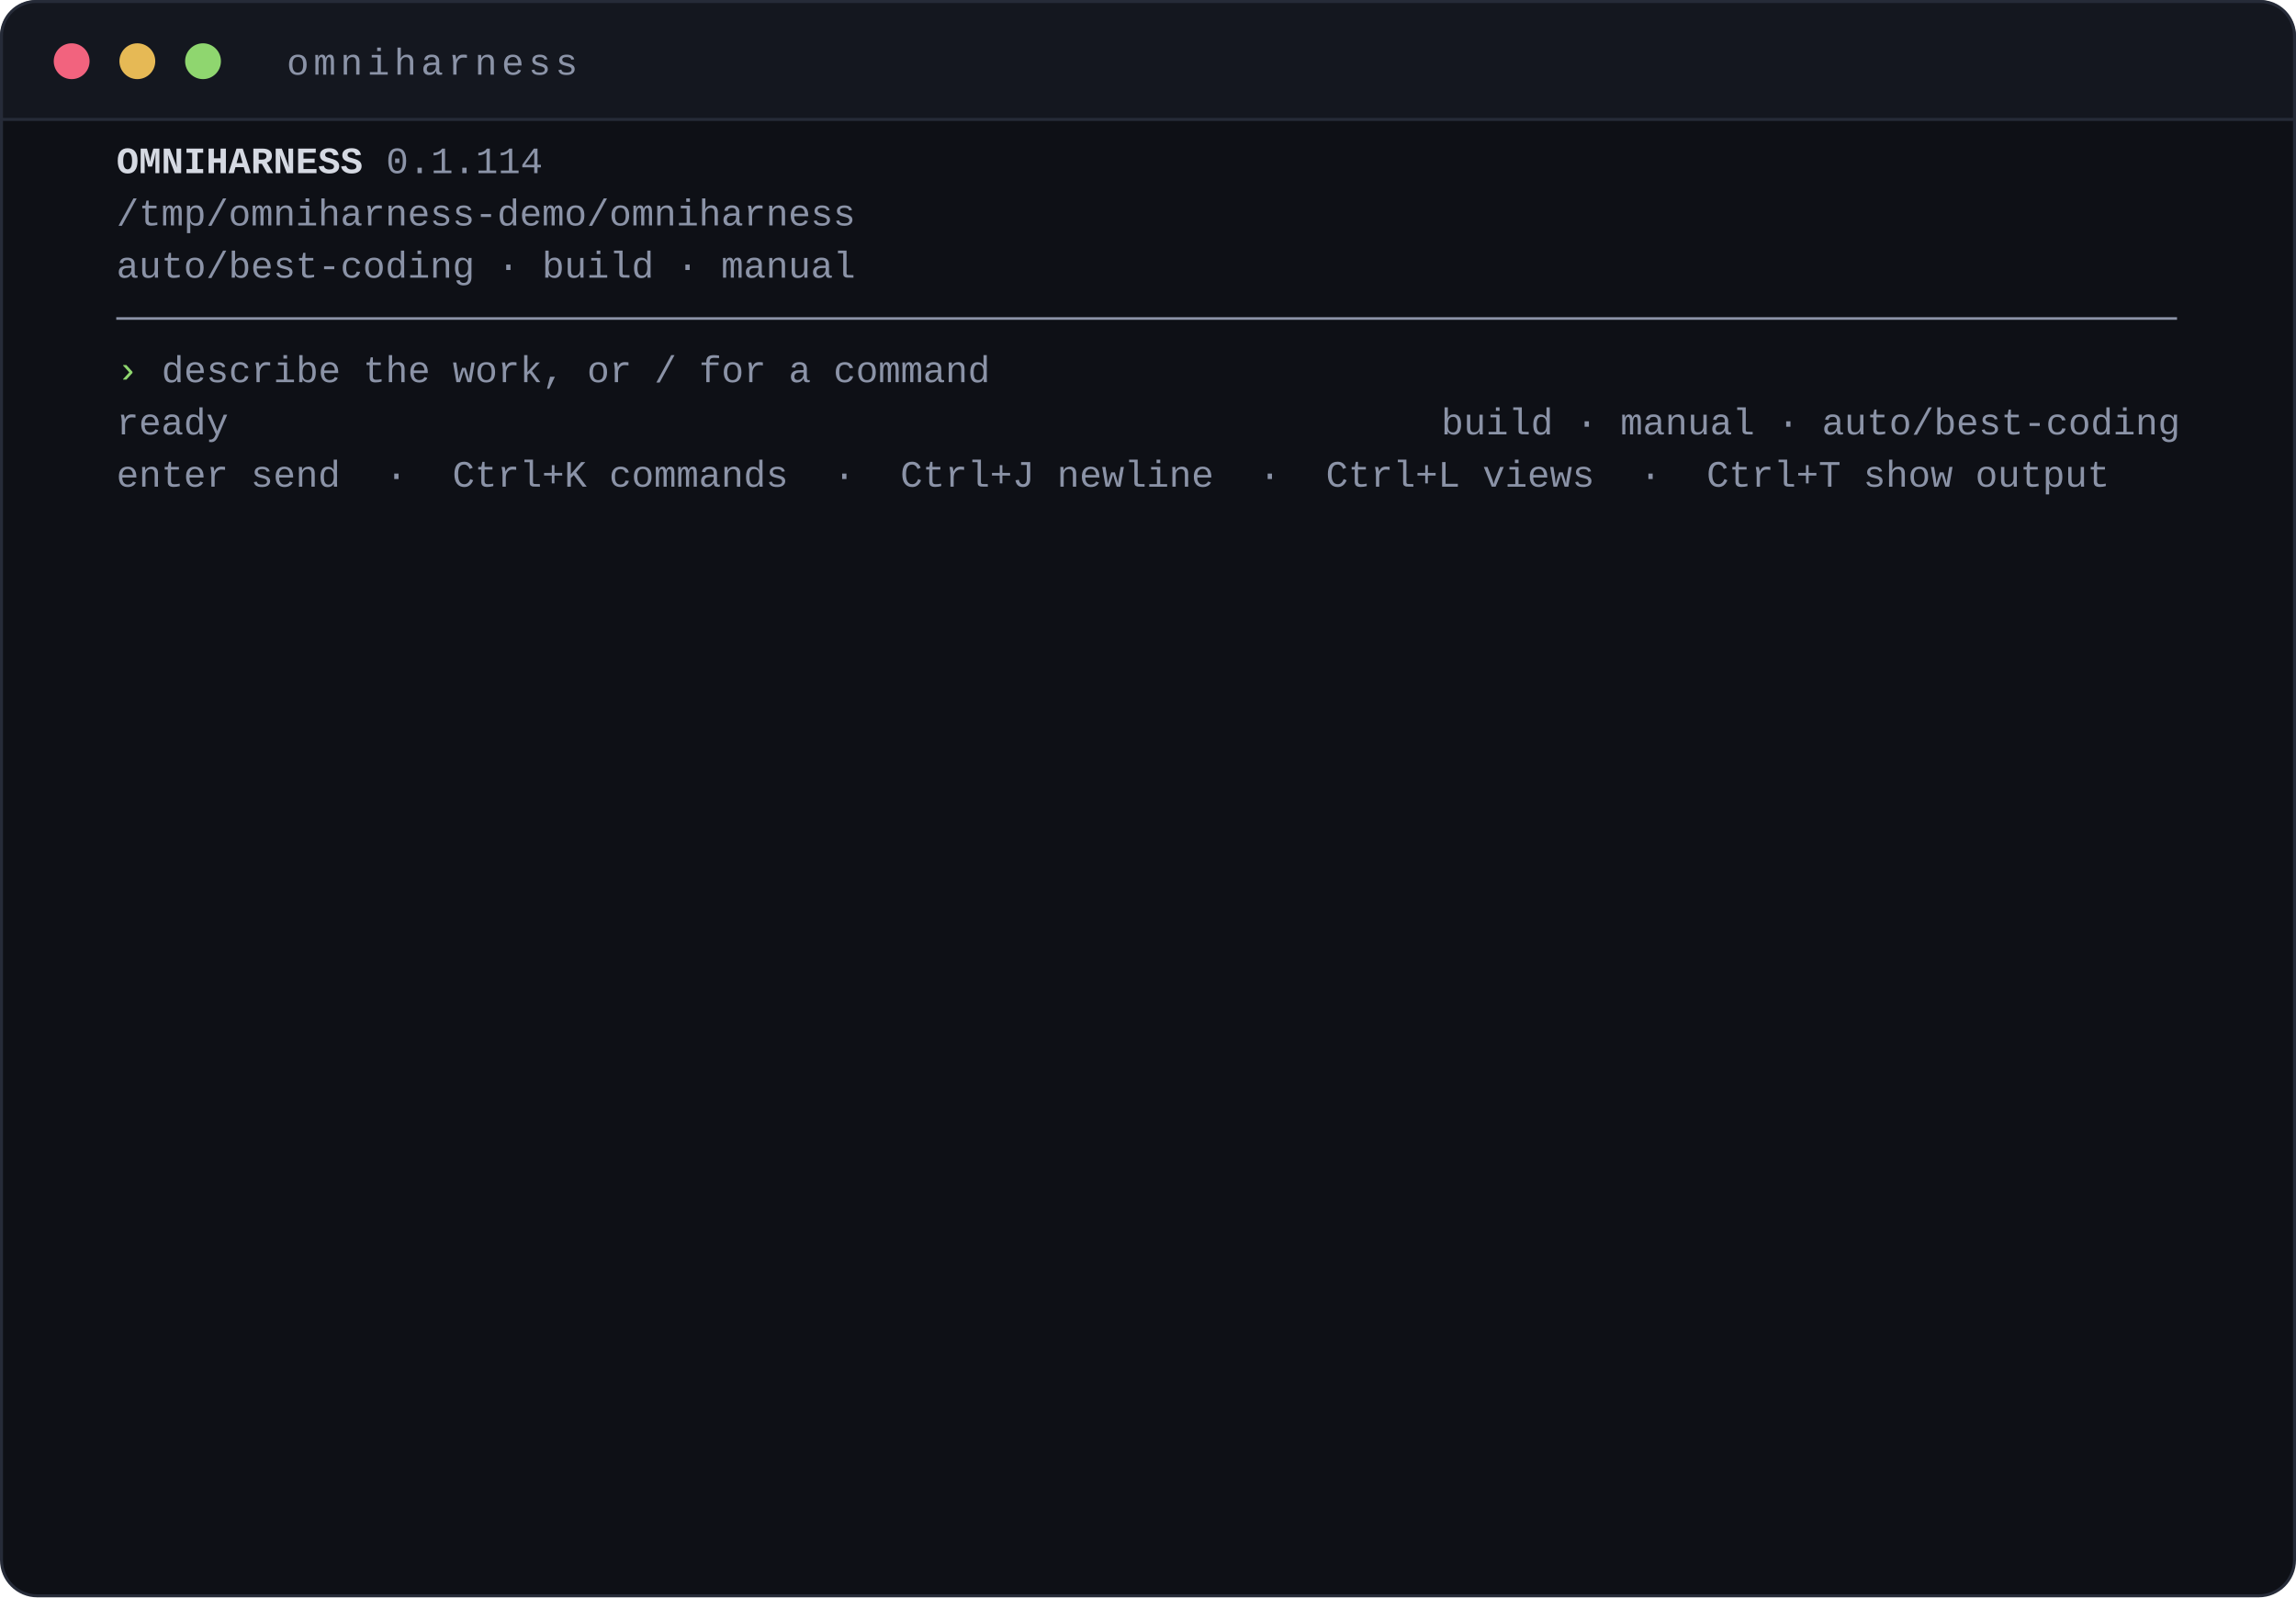
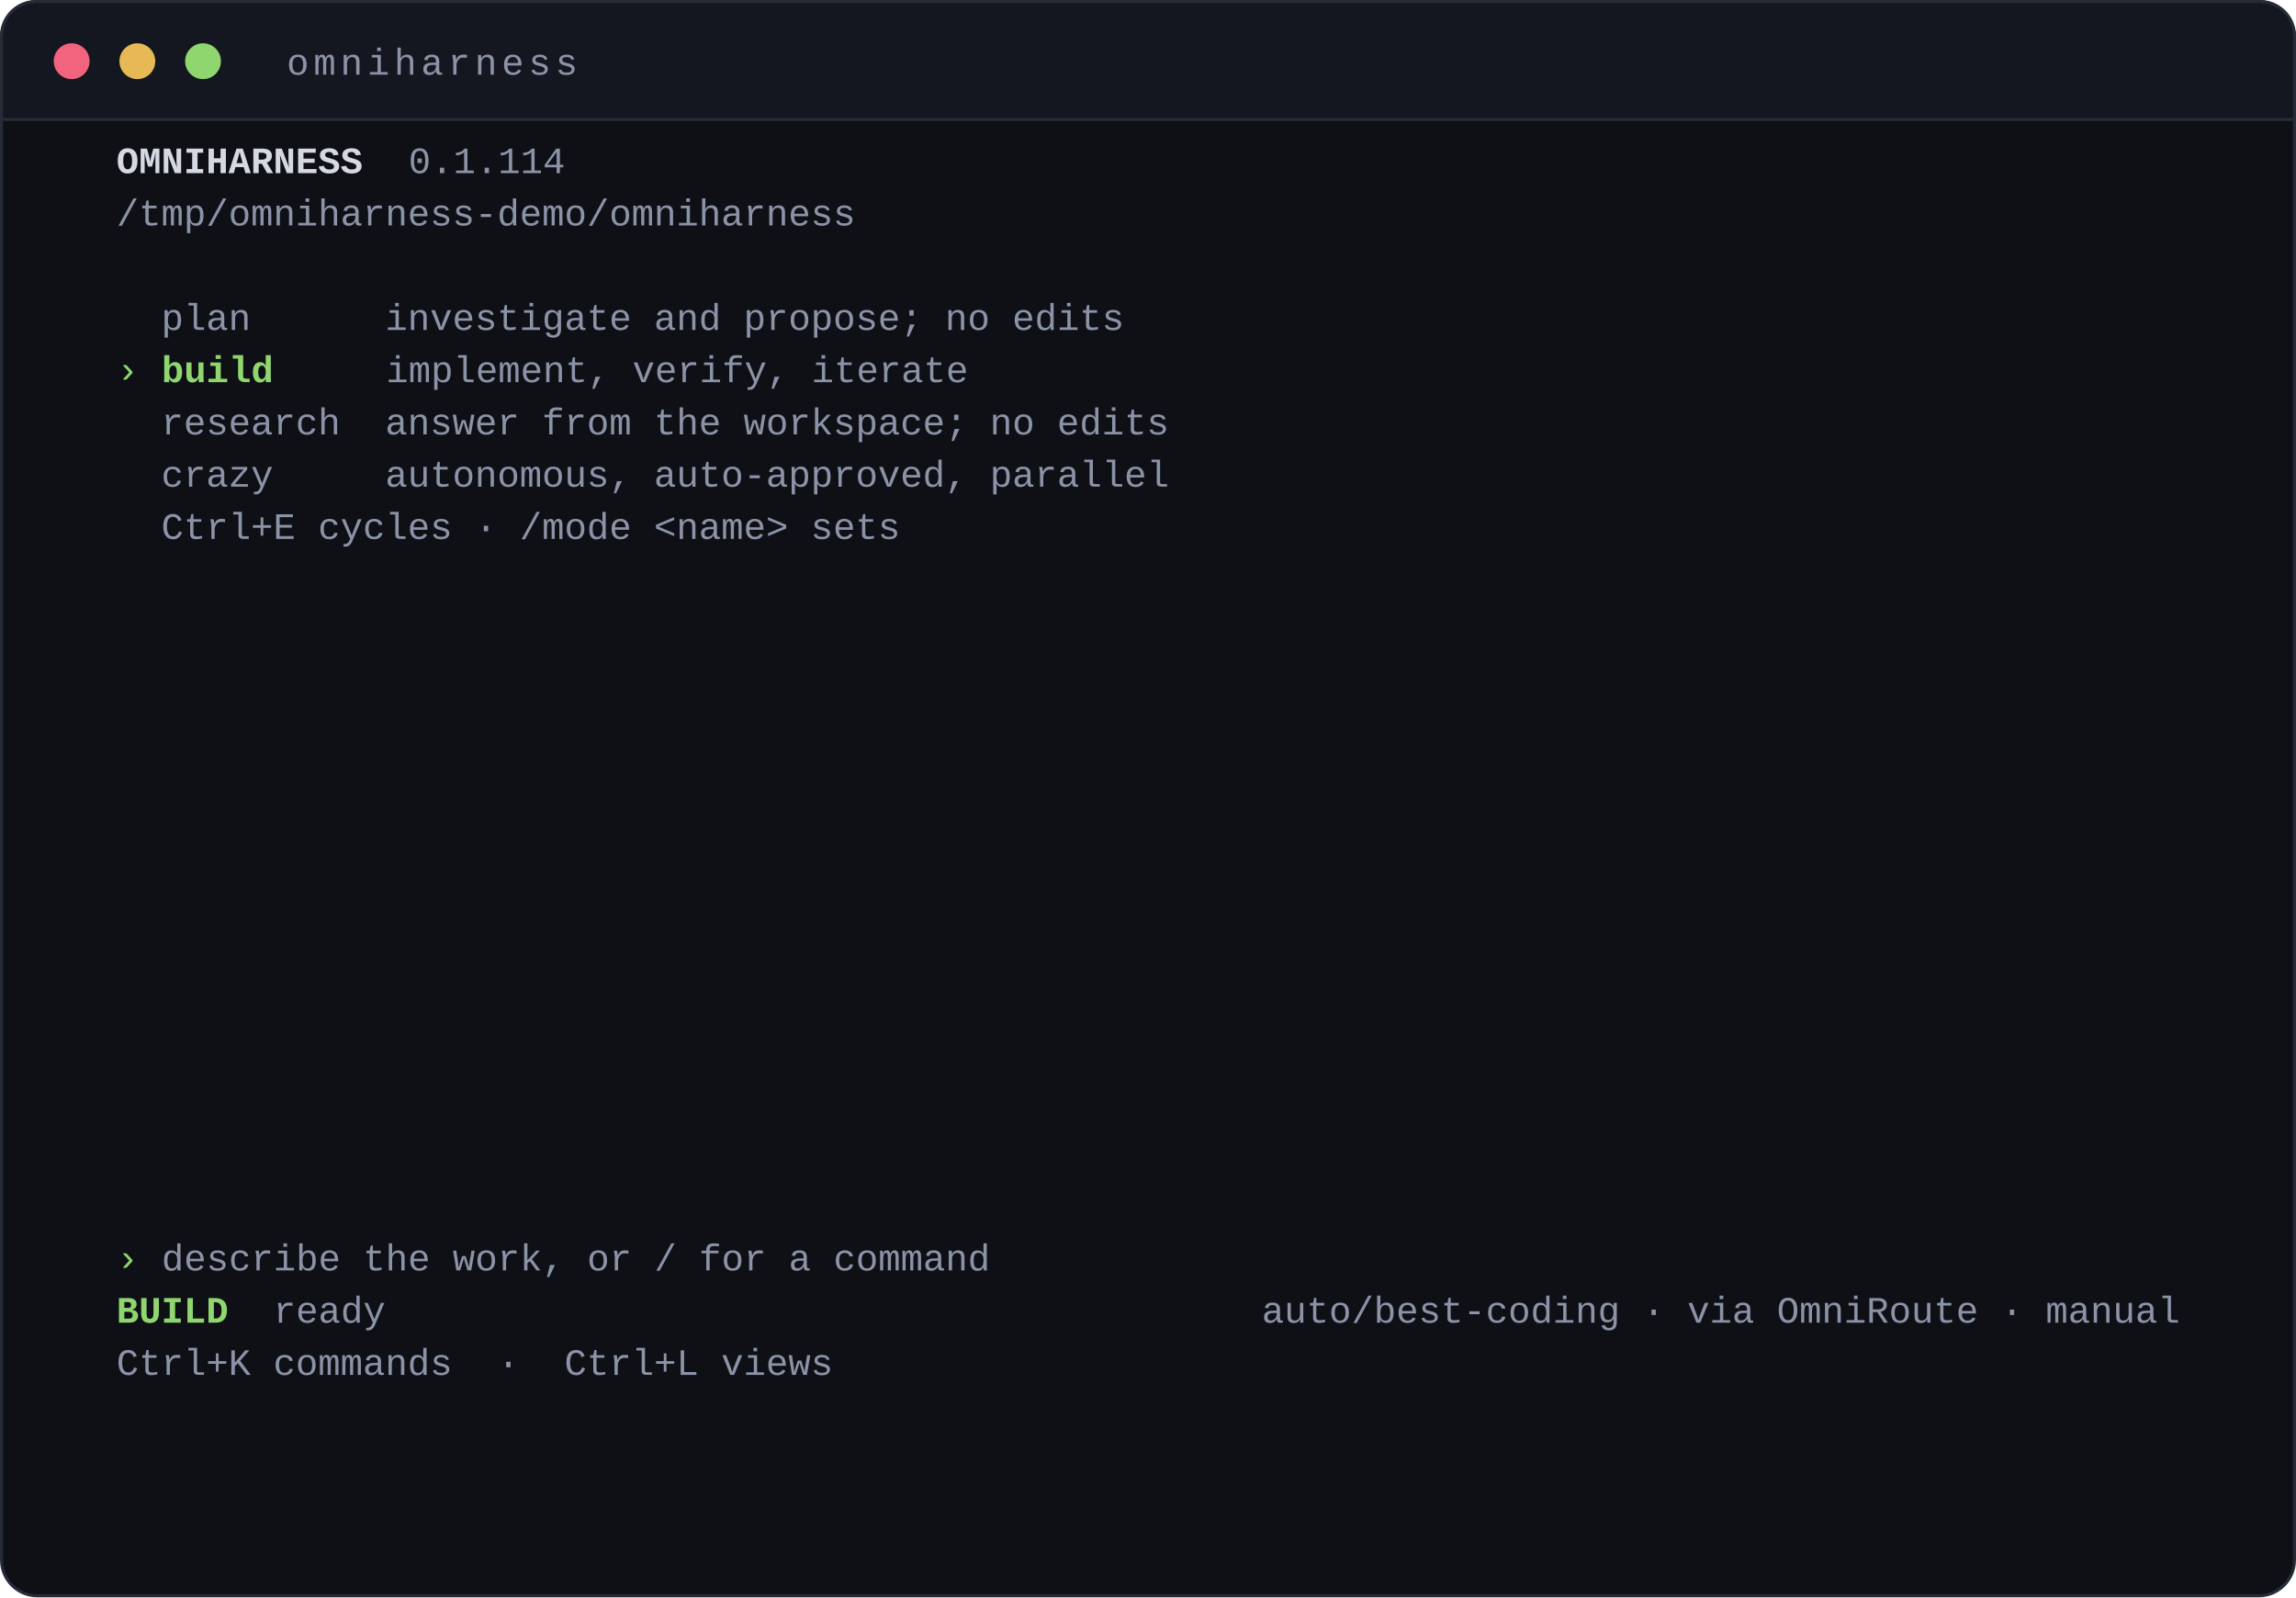
<svg xmlns="http://www.w3.org/2000/svg" width="769" height="535" viewBox="0 0 769 535" font-family="ui-monospace, SFMono-Regular, Menlo, Consolas, 'Liberation Mono', monospace" font-size="12.5" role="img" aria-label="OmniHarness terminal: a task, the plan it produced, the workers running it, and the route that answered">
  <rect x="0.5" y="0.5" width="768" height="534" rx="12" fill="#0e1016" stroke="#262b38" />
  <path d="M12 0.5 H757 A11.5 11.5 0 0 1 768.5 12 V40 H0.5 V12 A11.5 11.5 0 0 1 12 0.5 Z" fill="#14171f" stroke="#262b38" />
  <circle cx="24" cy="20.5" r="6" fill="#f2637e" />
  <circle cx="46" cy="20.5" r="6" fill="#e6b955" />
  <circle cx="68" cy="20.5" r="6" fill="#8fd66f" />
  <text x="96" y="25" fill="#8b93a7" letter-spacing="1.5">omniharness</text>
  <g opacity="1">
    <animate attributeName="opacity" dur="15.0s" repeatCount="indefinite" values="1;1;1;1;0;0" keyTimes="0;0;0;0.19;0.2;1" />
    <text x="39.0" y="58.0" fill="#d5d9e2" font-weight="600" xml:space="preserve">OMNIHARNESS</text>
-     <text x="121.8" y="58.0" fill="#8b93a7" xml:space="preserve"> 0.1.114</text>
+     <text x="121.8" y="58.0" fill="#8b93a7" xml:space="preserve">  0.1.114</text>
    <text x="39.0" y="75.5" fill="#8b93a7" xml:space="preserve">/tmp/omniharness-demo/omniharness</text>
-     <text x="39.0" y="93.0" fill="#8b93a7" xml:space="preserve">auto/best-coding · build · manual</text>
-     <text x="39.0" y="110.5" fill="#8b93a7" xml:space="preserve">────────────────────────────────────────────────────────────────────────────────────────────</text>
+     <text x="39.0" y="110.5" fill="#8b93a7" xml:space="preserve">  plan      investigate and propose; no edits</text>
    <text x="39.0" y="128.0" fill="#8fd66f" xml:space="preserve">› </text>
-     <text x="54.1" y="128.0" fill="#8b93a7" xml:space="preserve">describe the work, or / for a command</text>
-     <text x="39.0" y="145.5" fill="#8b93a7" xml:space="preserve">ready</text>
-     <text x="482.7" y="145.5" fill="#8b93a7" xml:space="preserve">build · manual · auto/best-coding</text>
-     <text x="39.0" y="163.0" fill="#8b93a7" xml:space="preserve">enter send  ·  Ctrl+K commands  ·  Ctrl+J newline  ·  Ctrl+L views  ·  Ctrl+T show output</text>
+     <text x="54.1" y="128.0" fill="#8fd66f" font-weight="600" xml:space="preserve">build     </text>
+     <text x="129.3" y="128.0" fill="#8b93a7" xml:space="preserve">implement, verify, iterate</text>
+     <text x="39.0" y="145.5" fill="#8b93a7" xml:space="preserve">  research  answer from the workspace; no edits</text>
+     <text x="39.0" y="163.0" fill="#8b93a7" xml:space="preserve">  crazy     autonomous, auto-approved, parallel</text>
+     <text x="39.0" y="180.5" fill="#8b93a7" xml:space="preserve">  Ctrl+E cycles · /mode &lt;name&gt; sets</text>
+     <text x="39.0" y="425.5" fill="#8fd66f" xml:space="preserve">› </text>
+     <text x="54.1" y="425.5" fill="#8b93a7" xml:space="preserve">describe the work, or / for a command</text>
+     <text x="39.0" y="443.0" fill="#8fd66f" font-weight="600" xml:space="preserve">BUILD</text>
+     <text x="76.6" y="443.0" fill="#8b93a7" xml:space="preserve">  ready</text>
+     <text x="422.6" y="443.0" fill="#8b93a7" xml:space="preserve">auto/best-coding · via OmniRoute · manual</text>
+     <text x="39.0" y="460.5" fill="#8b93a7" xml:space="preserve">Ctrl+K commands  ·  Ctrl+L views</text>
  </g>
  <g opacity="0">
    <animate attributeName="opacity" dur="15.0s" repeatCount="indefinite" values="0;0;1;1;0;0" keyTimes="0;0.19;0.2;0.39;0.4;1" />
    <text x="39.0" y="58.0" fill="#d5d9e2" font-weight="600" xml:space="preserve">OMNIHARNESS</text>
-     <text x="121.8" y="58.0" fill="#8b93a7" xml:space="preserve"> 0.1.114</text>
+     <text x="121.8" y="58.0" fill="#8b93a7" xml:space="preserve">  0.1.114</text>
    <text x="39.0" y="75.5" fill="#8b93a7" xml:space="preserve">/tmp/omniharness-demo/omniharness</text>
-     <text x="39.0" y="93.0" fill="#8b93a7" xml:space="preserve">auto/best-coding · build · manual</text>
-     <text x="39.0" y="110.5" fill="#8b93a7" xml:space="preserve">· mode → crazy</text>
-     <text x="39.0" y="128.0" fill="#8b93a7" xml:space="preserve">────────────────────────────────────────────────────────────────────────────────────────────</text>
-     <text x="39.0" y="145.5" fill="#f2637e" xml:space="preserve">› fix the provider fallback race in the streaming pipeline▍</text>
-     <text x="39.0" y="163.0" fill="#8b93a7" xml:space="preserve">ready</text>
-     <text x="482.7" y="163.0" fill="#8b93a7" xml:space="preserve">crazy · bypass · auto/best-coding</text>
-     <text x="39.0" y="180.5" fill="#8b93a7" xml:space="preserve">enter send  ·  Ctrl+K commands  ·  Ctrl+J newline  ·  Ctrl+L views  ·  Ctrl+T show output</text>
+     <text x="39.0" y="93.0" fill="#8b93a7" xml:space="preserve">· mode → crazy</text>
+     <text x="39.0" y="128.0" fill="#f2637e" xml:space="preserve">› fix the provider fallback race in the streaming pipeline▍</text>
+     <text x="39.0" y="145.5" fill="#f2637e" font-weight="600" xml:space="preserve">CRAZY</text>
+     <text x="76.6" y="145.5" fill="#8b93a7" xml:space="preserve">  ready</text>
+     <text x="422.6" y="145.5" fill="#8b93a7" xml:space="preserve">auto/best-coding · via OmniRoute · </text>
+     <text x="685.8" y="145.5" fill="#f2637e" xml:space="preserve">bypass</text>
+     <text x="39.0" y="163.0" fill="#8b93a7" xml:space="preserve">Ctrl+K commands  ·  Ctrl+L views  ·  Ctrl+J newline</text>
  </g>
  <g opacity="0">
    <animate attributeName="opacity" dur="15.0s" repeatCount="indefinite" values="0;0;1;1;0;0" keyTimes="0;0.39;0.4;0.59;0.6;1" />
    <text x="39.0" y="58.0" fill="#d5d9e2" font-weight="600" xml:space="preserve">OMNIHARNESS</text>
-     <text x="121.8" y="58.0" fill="#8b93a7" xml:space="preserve"> 0.1.114</text>
+     <text x="121.8" y="58.0" fill="#8b93a7" xml:space="preserve">  0.1.114</text>
    <text x="39.0" y="75.5" fill="#8b93a7" xml:space="preserve">/tmp/omniharness-demo/omniharness</text>
-     <text x="39.0" y="93.0" fill="#8b93a7" xml:space="preserve">auto/best-coding · build · manual</text>
-     <text x="39.0" y="110.5" fill="#8b93a7" xml:space="preserve">· mode → crazy</text>
-     <text x="39.0" y="145.5" fill="#56b6ff" font-weight="600" xml:space="preserve">› </text>
-     <text x="54.1" y="145.5" fill="#56b6ff" xml:space="preserve">fix the provider fallback race in the streaming pipeline</text>
-     <text x="24.0" y="180.5" fill="#d5d9e2" xml:space="preserve">  Planned 3 independent steps.</text>
-     <text x="39.0" y="198.0" fill="#8b93a7" xml:space="preserve">via anthropic · auto/best-coding</text>
-     <text x="39.0" y="233.0" fill="#8b93a7" font-weight="600" xml:space="preserve">plan</text>
-     <text x="708.3" y="233.0" fill="#8b93a7" xml:space="preserve">0/3</text>
-     <text x="39.0" y="250.5" fill="#8b93a7" xml:space="preserve">○ reproduce the race under -race</text>
-     <text x="39.0" y="268.0" fill="#8b93a7" xml:space="preserve">○ hold the mutex across the provider read</text>
-     <text x="39.0" y="285.5" fill="#2dd4bf" xml:space="preserve">● </text>
-     <text x="54.1" y="285.5" fill="#d5d9e2" xml:space="preserve">add a regression test</text>
-     <text x="39.0" y="320.5" fill="#8b93a7" font-weight="600" xml:space="preserve">agents</text>
-     <text x="663.2" y="320.5" fill="#8b93a7" xml:space="preserve">3 working</text>
+     <text x="39.0" y="93.0" fill="#8b93a7" xml:space="preserve">· mode → crazy</text>
+     <text x="39.0" y="128.0" fill="#56b6ff" font-weight="600" xml:space="preserve">› </text>
+     <text x="54.1" y="128.0" fill="#56b6ff" xml:space="preserve">fix the provider fallback race in the streaming pipeline</text>
+     <text x="24.0" y="163.0" fill="#d5d9e2" xml:space="preserve">  Planned 3 independent steps.</text>
+     <text x="39.0" y="198.0" fill="#8b93a7" font-weight="600" xml:space="preserve">plan</text>
+     <text x="708.3" y="198.0" fill="#8b93a7" xml:space="preserve">0/3</text>
+     <text x="39.0" y="215.5" fill="#8b93a7" xml:space="preserve">○ reproduce the race under -race</text>
+     <text x="39.0" y="233.0" fill="#8b93a7" xml:space="preserve">○ hold the mutex across the provider read</text>
+     <text x="39.0" y="250.5" fill="#2dd4bf" xml:space="preserve">● </text>
+     <text x="54.1" y="250.5" fill="#d5d9e2" xml:space="preserve">add a regression test</text>
+     <text x="39.0" y="285.5" fill="#8b93a7" font-weight="600" xml:space="preserve">agents</text>
+     <text x="663.2" y="285.5" fill="#8b93a7" xml:space="preserve">3 working</text>
+     <text x="39.0" y="303.0" fill="#2dd4bf" xml:space="preserve">● </text>
+     <text x="54.1" y="303.0" fill="#d5d9e2" xml:space="preserve">A1    </text>
+     <text x="99.2" y="303.0" fill="#8b93a7" xml:space="preserve">reproduce the race under -race</text>
+     <text x="39.0" y="320.5" fill="#2dd4bf" xml:space="preserve">● </text>
+     <text x="54.1" y="320.5" fill="#d5d9e2" xml:space="preserve">A2    </text>
+     <text x="99.2" y="320.5" fill="#8b93a7" xml:space="preserve">hold the mutex across the provider read</text>
    <text x="39.0" y="338.0" fill="#2dd4bf" xml:space="preserve">● </text>
-     <text x="54.1" y="338.0" fill="#d5d9e2" xml:space="preserve">A1    </text>
-     <text x="99.2" y="338.0" fill="#8b93a7" xml:space="preserve">reproduce the race under -race</text>
-     <text x="39.0" y="355.5" fill="#2dd4bf" xml:space="preserve">● </text>
-     <text x="54.1" y="355.5" fill="#d5d9e2" xml:space="preserve">A2    </text>
-     <text x="99.2" y="355.5" fill="#8b93a7" xml:space="preserve">hold the mutex across the provider read</text>
-     <text x="39.0" y="373.0" fill="#2dd4bf" xml:space="preserve">● </text>
-     <text x="54.1" y="373.0" fill="#d5d9e2" xml:space="preserve">A3    </text>
-     <text x="99.2" y="373.0" fill="#8b93a7" xml:space="preserve">add a regression test</text>
-     <text x="39.0" y="390.5" fill="#8b93a7" xml:space="preserve">────────────────────────────────────────────────────────────────────────────────────────────</text>
-     <text x="39.0" y="408.0" fill="#f2637e" xml:space="preserve">› </text>
-     <text x="54.1" y="408.0" fill="#8b93a7" xml:space="preserve">type to queue the next task</text>
-     <text x="39.0" y="425.5" fill="#f2637e" xml:space="preserve">● 3 agents working · 1s</text>
-     <text x="272.2" y="425.5" fill="#8b93a7" xml:space="preserve">crazy · bypass · auto/best-coding · via anthropic · █░░░░░ 9%</text>
-     <text x="39.0" y="443.0" fill="#8b93a7" xml:space="preserve">Ctrl+C cancel  ·  Ctrl+K commands  ·  Ctrl+J newline  ·  Ctrl+L views  ·  Ctrl+T show output</text>
+     <text x="54.1" y="338.0" fill="#d5d9e2" xml:space="preserve">A3    </text>
+     <text x="99.2" y="338.0" fill="#8b93a7" xml:space="preserve">add a regression test</text>
+     <text x="39.0" y="373.0" fill="#f2637e" xml:space="preserve">› </text>
+     <text x="54.1" y="373.0" fill="#8b93a7" xml:space="preserve">type to queue the next task</text>
+     <text x="39.0" y="390.5" fill="#f2637e" font-weight="600" xml:space="preserve">CRAZY</text>
+     <text x="76.6" y="390.5" fill="#d5d9e2" xml:space="preserve">  ● 3 agents working · 1s         </text>
+     <text x="332.3" y="390.5" fill="#8b93a7" xml:space="preserve">auto/best-coding · via anthropic · </text>
+     <text x="595.5" y="390.5" fill="#f2637e" xml:space="preserve">bypass</text>
+     <text x="640.6" y="390.5" fill="#8b93a7" xml:space="preserve"> · █░░░░░ 9%</text>
+     <text x="39.0" y="408.0" fill="#8b93a7" xml:space="preserve">Ctrl+C cancel  ·  Ctrl+K commands  ·  Ctrl+L views</text>
  </g>
  <g opacity="0">
    <animate attributeName="opacity" dur="15.0s" repeatCount="indefinite" values="0;0;1;1;0;0" keyTimes="0;0.59;0.6;0.79;0.8;1" />
    <text x="39.0" y="58.0" fill="#d5d9e2" font-weight="600" xml:space="preserve">OMNIHARNESS</text>
-     <text x="121.8" y="58.0" fill="#8b93a7" xml:space="preserve"> 0.1.114</text>
+     <text x="121.8" y="58.0" fill="#8b93a7" xml:space="preserve">  0.1.114</text>
    <text x="39.0" y="75.5" fill="#8b93a7" xml:space="preserve">/tmp/omniharness-demo/omniharness</text>
-     <text x="39.0" y="93.0" fill="#8b93a7" xml:space="preserve">auto/best-coding · build · manual</text>
-     <text x="39.0" y="110.5" fill="#8b93a7" xml:space="preserve">· mode → crazy</text>
-     <text x="39.0" y="145.5" fill="#56b6ff" font-weight="600" xml:space="preserve">› </text>
-     <text x="54.1" y="145.5" fill="#56b6ff" xml:space="preserve">fix the provider fallback race in the streaming pipeline</text>
-     <text x="24.0" y="180.5" fill="#d5d9e2" xml:space="preserve">  Planned 3 independent steps.</text>
-     <text x="39.0" y="198.0" fill="#8b93a7" xml:space="preserve">via anthropic · auto/best-coding</text>
-     <text x="39.0" y="233.0" fill="#8b93a7" font-weight="600" xml:space="preserve">agents</text>
-     <text x="685.8" y="233.0" fill="#8b93a7" xml:space="preserve">3 done</text>
-     <text x="39.0" y="250.5" fill="#56b6ff" xml:space="preserve">› </text>
+     <text x="39.0" y="93.0" fill="#8b93a7" xml:space="preserve">· mode → crazy</text>
+     <text x="39.0" y="128.0" fill="#56b6ff" font-weight="600" xml:space="preserve">› </text>
+     <text x="54.1" y="128.0" fill="#56b6ff" xml:space="preserve">fix the provider fallback race in the streaming pipeline</text>
+     <text x="24.0" y="163.0" fill="#d5d9e2" xml:space="preserve">  Planned 3 independent steps.</text>
+     <text x="39.0" y="198.0" fill="#8b93a7" font-weight="600" xml:space="preserve">agents</text>
+     <text x="685.8" y="198.0" fill="#8b93a7" xml:space="preserve">3 done</text>
+     <text x="39.0" y="215.5" fill="#56b6ff" xml:space="preserve">› </text>
+     <text x="54.1" y="215.5" fill="#8fd66f" xml:space="preserve">✓ </text>
+     <text x="69.1" y="215.5" fill="#d5d9e2" font-weight="600" xml:space="preserve">A1      </text>
+     <text x="129.3" y="215.5" fill="#8b93a7" xml:space="preserve">done: reproduce the race under -race  2s</text>
+     <text x="54.1" y="233.0" fill="#8fd66f" xml:space="preserve">✓ </text>
+     <text x="69.1" y="233.0" fill="#d5d9e2" xml:space="preserve">A2      </text>
+     <text x="129.3" y="233.0" fill="#8b93a7" xml:space="preserve">done: hold the mutex across the provider read  2s</text>
    <text x="54.1" y="250.5" fill="#8fd66f" xml:space="preserve">✓ </text>
-     <text x="69.1" y="250.5" fill="#d5d9e2" font-weight="600" xml:space="preserve">A1      </text>
-     <text x="129.3" y="250.5" fill="#8b93a7" xml:space="preserve">done: reproduce the race under -race  2s</text>
-     <text x="54.1" y="268.0" fill="#8fd66f" xml:space="preserve">✓ </text>
-     <text x="69.1" y="268.0" fill="#d5d9e2" xml:space="preserve">A2      </text>
-     <text x="129.3" y="268.0" fill="#8b93a7" xml:space="preserve">done: hold the mutex across the provider read  2s</text>
-     <text x="54.1" y="285.5" fill="#8fd66f" xml:space="preserve">✓ </text>
-     <text x="69.1" y="285.5" fill="#d5d9e2" xml:space="preserve">A3      </text>
-     <text x="129.3" y="285.5" fill="#8b93a7" xml:space="preserve">done: add a regression test  2s</text>
-     <text x="39.0" y="303.0" fill="#8b93a7" xml:space="preserve">────────────────────────────────────────────────────────────────────────────────────────────</text>
-     <text x="39.0" y="320.5" fill="#f2637e" xml:space="preserve">› </text>
-     <text x="54.1" y="320.5" fill="#8b93a7" xml:space="preserve">describe the work, or / for a command</text>
-     <text x="39.0" y="338.0" fill="#8b93a7" xml:space="preserve">ready</text>
-     <text x="272.2" y="338.0" fill="#8b93a7" xml:space="preserve">crazy · bypass · auto/best-coding · via anthropic · █░░░░░ 9%</text>
-     <text x="39.0" y="355.5" fill="#8b93a7" xml:space="preserve">↑↓ move  ·  enter focus  ·  esc back to run  ·  Ctrl+K commands</text>
+     <text x="69.1" y="250.5" fill="#d5d9e2" xml:space="preserve">A3      </text>
+     <text x="129.3" y="250.5" fill="#8b93a7" xml:space="preserve">done: add a regression test  2s</text>
+     <text x="39.0" y="285.5" fill="#f2637e" xml:space="preserve">› </text>
+     <text x="54.1" y="285.5" fill="#8b93a7" xml:space="preserve">describe the work, or / for a command</text>
+     <text x="39.0" y="303.0" fill="#f2637e" font-weight="600" xml:space="preserve">CRAZY</text>
+     <text x="76.6" y="303.0" fill="#8b93a7" xml:space="preserve">  ready</text>
+     <text x="332.3" y="303.0" fill="#8b93a7" xml:space="preserve">auto/best-coding · via anthropic · </text>
+     <text x="595.5" y="303.0" fill="#f2637e" xml:space="preserve">bypass</text>
+     <text x="640.6" y="303.0" fill="#8b93a7" xml:space="preserve"> · █░░░░░ 9%</text>
+     <text x="39.0" y="320.5" fill="#8b93a7" xml:space="preserve">↑↓ move  ·  enter focus  ·  esc back to run  ·  Ctrl+K commands</text>
  </g>
  <g opacity="0">
    <animate attributeName="opacity" dur="15.0s" repeatCount="indefinite" values="0;0;1;1;0;1" keyTimes="0;0.79;0.8;0.99;1;1" />
-     <text x="39.0" y="58.0" fill="#8b93a7" xml:space="preserve">· mode → crazy</text>
-     <text x="39.0" y="93.0" fill="#56b6ff" font-weight="600" xml:space="preserve">› </text>
-     <text x="54.1" y="93.0" fill="#56b6ff" xml:space="preserve">fix the provider fallback race in the streaming pipeline</text>
-     <text x="24.0" y="128.0" fill="#d5d9e2" xml:space="preserve">  Planned 3 independent steps.</text>
-     <text x="39.0" y="145.5" fill="#8b93a7" xml:space="preserve">via anthropic · auto/best-coding</text>
+     <text x="39.0" y="58.0" fill="#8b93a7" xml:space="preserve">/tmp/omniharness-demo/omniharness</text>
+     <text x="39.0" y="75.5" fill="#8b93a7" xml:space="preserve">· mode → crazy</text>
+     <text x="39.0" y="110.5" fill="#56b6ff" font-weight="600" xml:space="preserve">› </text>
+     <text x="54.1" y="110.5" fill="#56b6ff" xml:space="preserve">fix the provider fallback race in the streaming pipeline</text>
+     <text x="24.0" y="145.5" fill="#d5d9e2" xml:space="preserve">  Planned 3 independent steps.</text>
    <text x="39.0" y="180.5" fill="#8b93a7" font-weight="600" xml:space="preserve">route</text>
    <text x="565.4" y="180.5" fill="#8b93a7" xml:space="preserve">http://localhost:20128</text>
    <text x="39.0" y="198.0" fill="#8b93a7" xml:space="preserve">engine      </text>
    <text x="129.3" y="198.0" fill="#d5d9e2" xml:space="preserve">auto/best-coding</text>
    <text x="39.0" y="215.5" fill="#8b93a7" xml:space="preserve">provider    </text>
    <text x="129.3" y="215.5" fill="#d5d9e2" xml:space="preserve">anthropic</text>
    <text x="39.0" y="233.0" fill="#8b93a7" xml:space="preserve">model       </text>
    <text x="129.3" y="233.0" fill="#d5d9e2" xml:space="preserve">claude-sonnet-4-6</text>
    <text x="39.0" y="250.5" fill="#8b93a7" xml:space="preserve">profile     </text>
    <text x="129.3" y="250.5" fill="#d5d9e2" xml:space="preserve">coding:reliable</text>
    <text x="39.0" y="268.0" fill="#8b93a7" xml:space="preserve">latency     </text>
    <text x="129.3" y="268.0" fill="#d5d9e2" xml:space="preserve">812ms</text>
    <text x="39.0" y="303.0" fill="#8b93a7" font-weight="600" xml:space="preserve">context</text>
    <text x="39.0" y="320.5" fill="#8b93a7" xml:space="preserve">window      █░░░░░░░░░░░ 9%  18k of 200k</text>
    <text x="39.0" y="355.5" fill="#8b93a7" font-weight="600" xml:space="preserve">measured</text>
    <text x="39.0" y="373.0" fill="#8b93a7" xml:space="preserve">tokens      </text>
    <text x="129.3" y="373.0" fill="#d5d9e2" xml:space="preserve">92k in · 3.7k out</text>
    <text x="39.0" y="390.5" fill="#8b93a7" xml:space="preserve">cost        </text>
    <text x="129.3" y="390.5" fill="#d5d9e2" xml:space="preserve">$0.21</text>
    <text x="39.0" y="408.0" fill="#8b93a7" xml:space="preserve">requests    </text>
    <text x="129.3" y="408.0" fill="#d5d9e2" xml:space="preserve">6</text>
-     <text x="39.0" y="425.5" fill="#8b93a7" xml:space="preserve">────────────────────────────────────────────────────────────────────────────────────────────</text>
    <text x="39.0" y="443.0" fill="#f2637e" xml:space="preserve">› </text>
    <text x="54.1" y="443.0" fill="#8b93a7" xml:space="preserve">describe the work, or / for a command</text>
-     <text x="39.0" y="460.5" fill="#8b93a7" xml:space="preserve">ready</text>
-     <text x="272.2" y="460.5" fill="#8b93a7" xml:space="preserve">crazy · bypass · auto/best-coding · via anthropic · █░░░░░ 9%</text>
-     <text x="39.0" y="478.0" fill="#8b93a7" xml:space="preserve">enter send  ·  Ctrl+K commands  ·  Ctrl+J newline  ·  Ctrl+L views  ·  Ctrl+T show output</text>
+     <text x="39.0" y="460.5" fill="#f2637e" font-weight="600" xml:space="preserve">CRAZY</text>
+     <text x="76.6" y="460.5" fill="#8b93a7" xml:space="preserve">  ready</text>
+     <text x="332.3" y="460.5" fill="#8b93a7" xml:space="preserve">auto/best-coding · via anthropic · </text>
+     <text x="595.5" y="460.5" fill="#f2637e" xml:space="preserve">bypass</text>
+     <text x="640.6" y="460.5" fill="#8b93a7" xml:space="preserve"> · █░░░░░ 9%</text>
+     <text x="39.0" y="478.0" fill="#8b93a7" xml:space="preserve">Ctrl+K commands  ·  Ctrl+L views</text>
  </g>
</svg>
